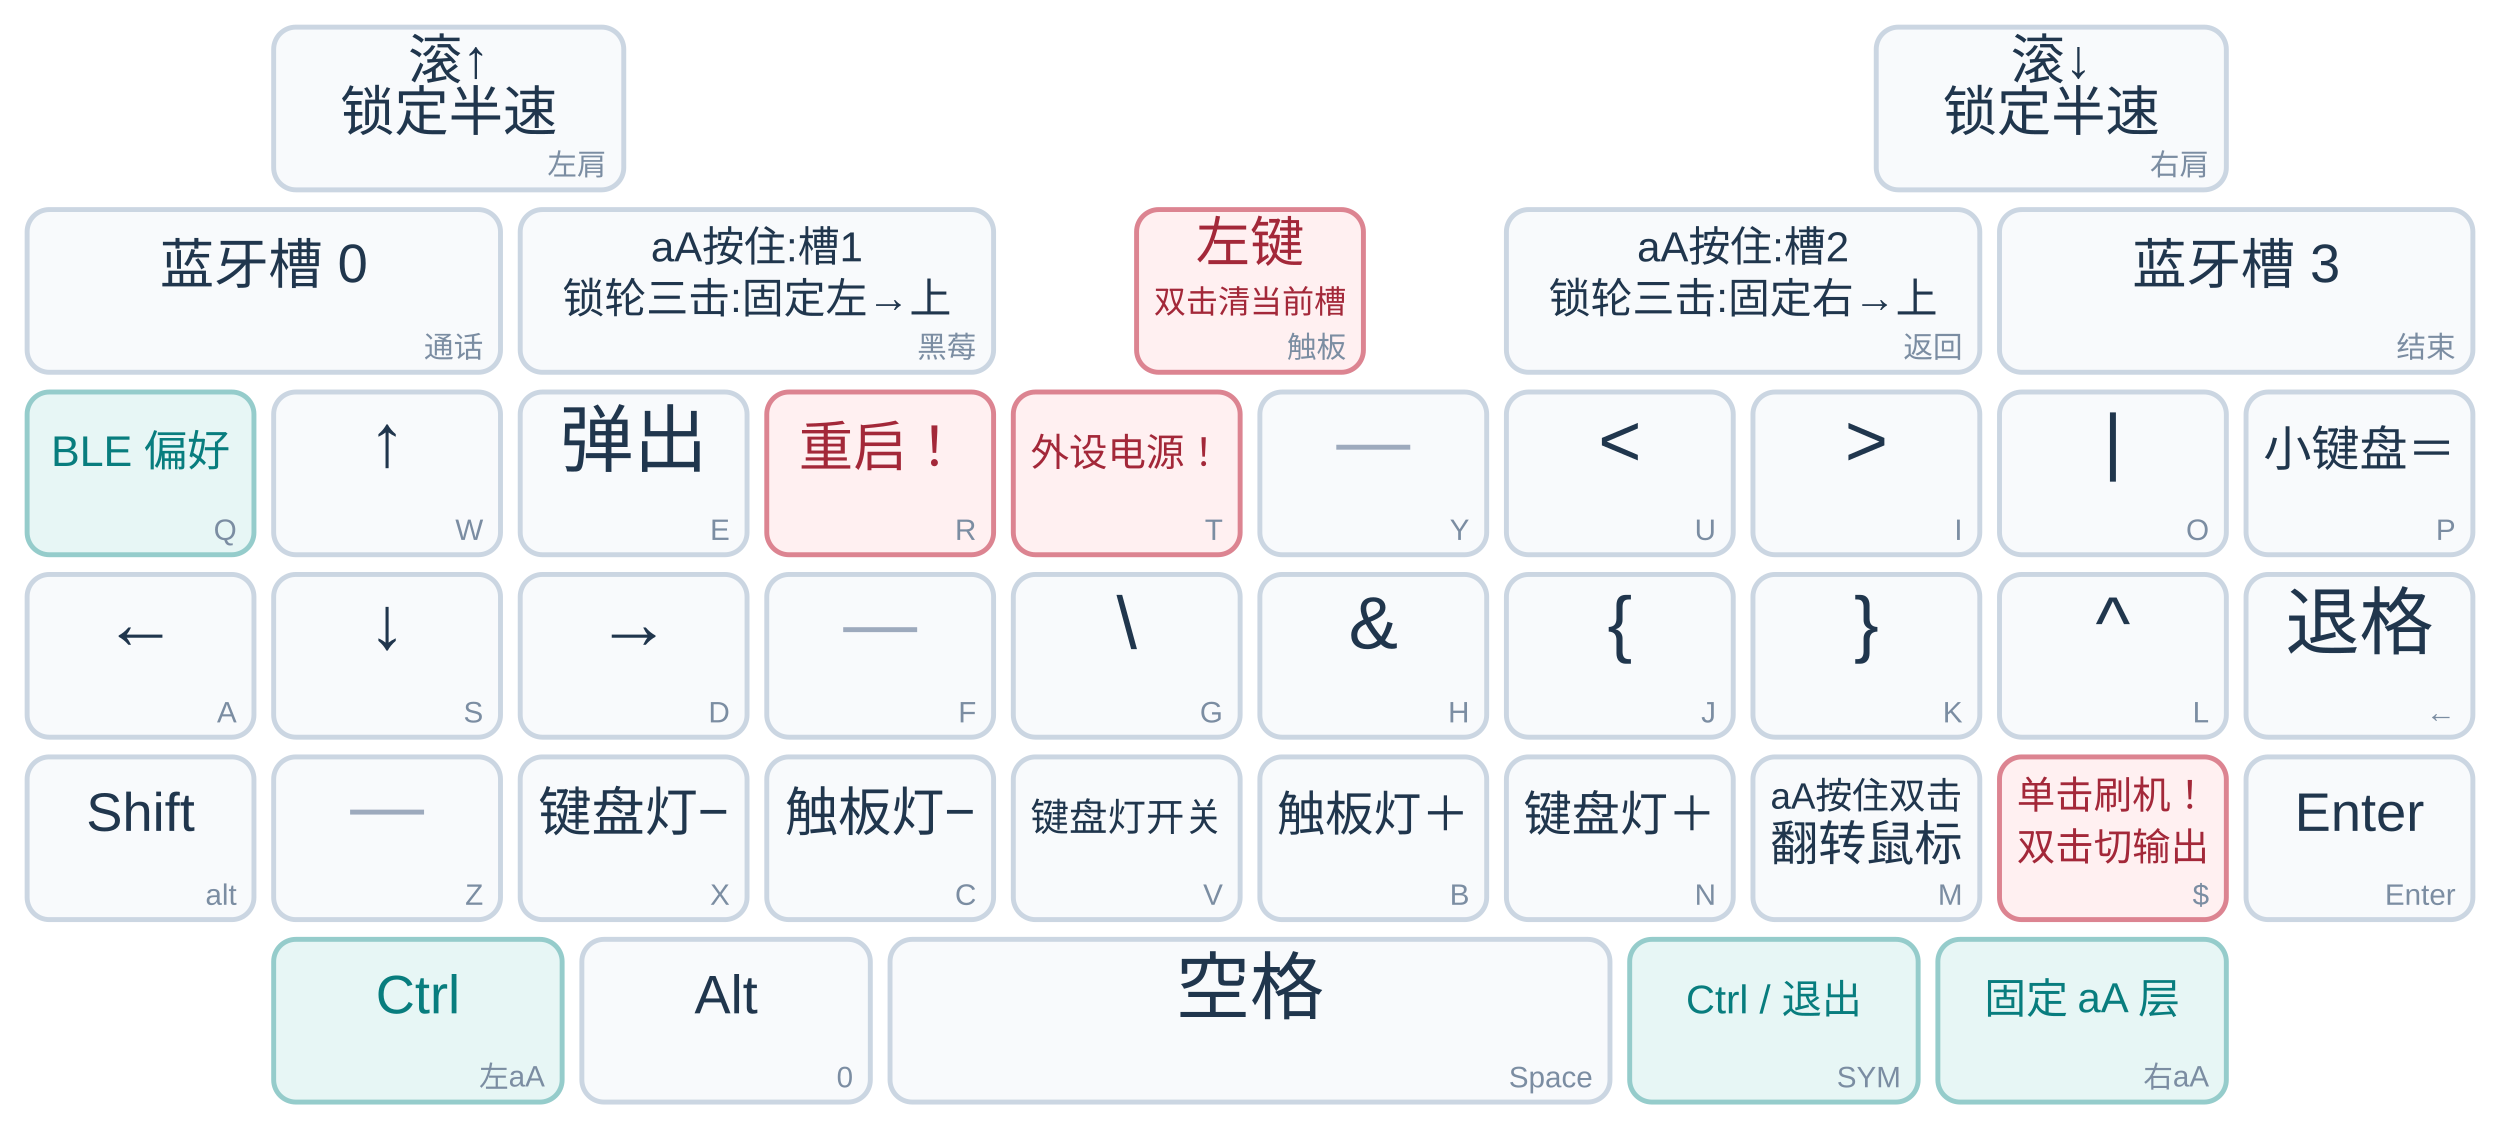
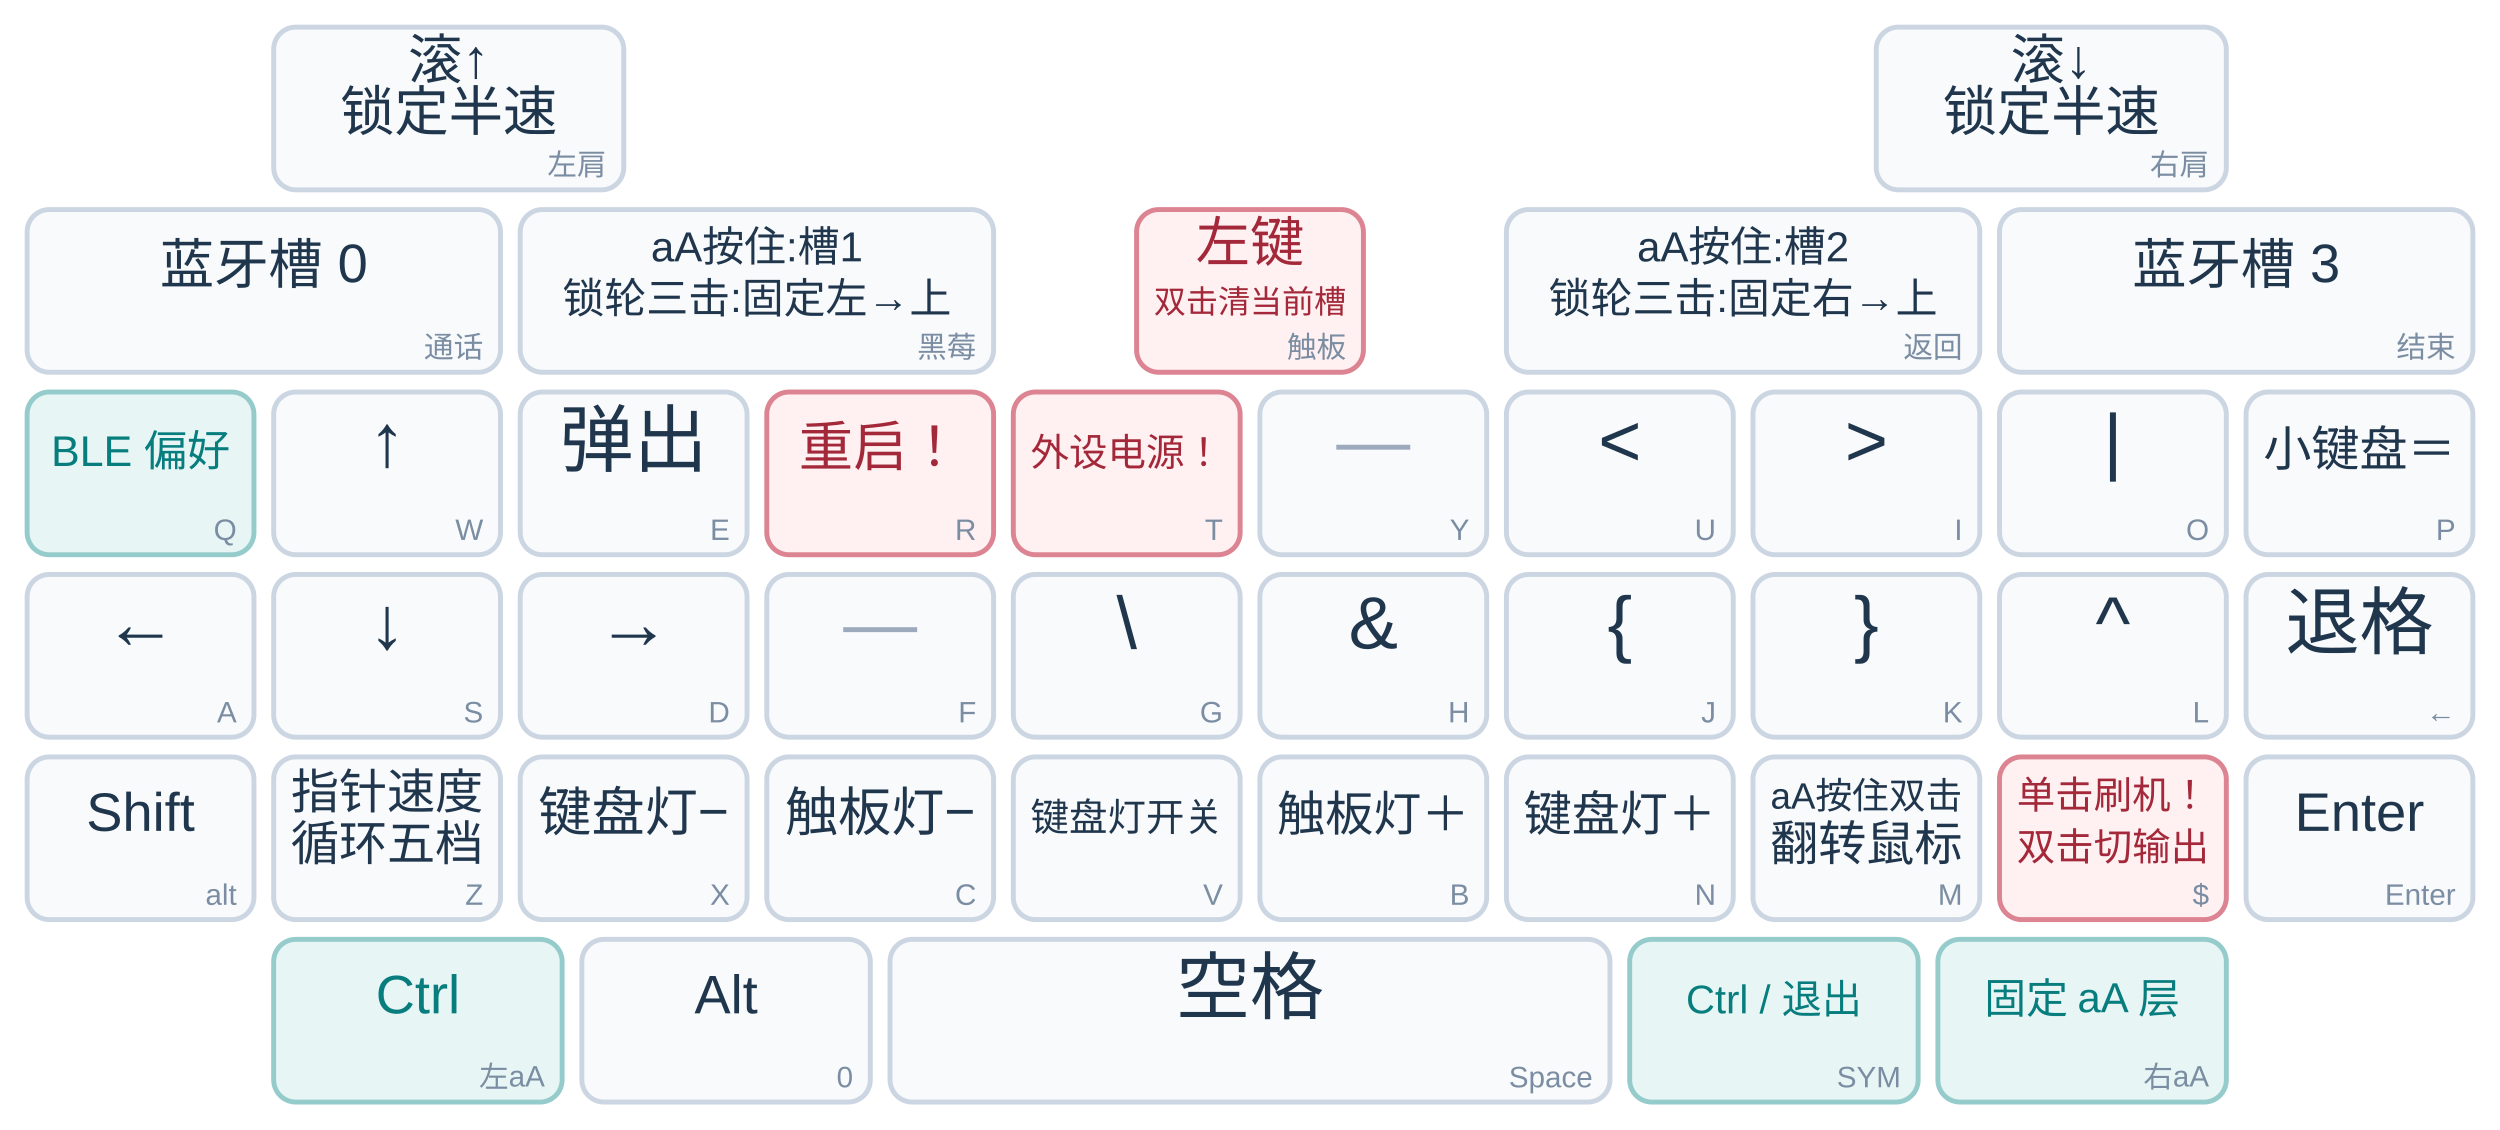
<svg xmlns="http://www.w3.org/2000/svg" viewBox="-7 -7 1014 458" role="img" aria-label="upper complete keymap">
  <g data-key="0" data-binding="&amp;aa_scroll_shoulder SCRL_UP">
    <rect x="104" y="4.0" width="142" height="66.0" rx="9" fill="#f8fafc" stroke="#cbd6e2" stroke-width="2" />
    <text x="175.0" y="25.0" text-anchor="middle" font-size="22" fill="#20364d" font-family="ManualHan,Arial,sans-serif">滚↑</text>
    <text x="175.0" y="46.0" text-anchor="middle" font-size="22" fill="#20364d" font-family="ManualHan,Arial,sans-serif">锁定半速</text>
    <text x="239" y="64.0" text-anchor="end" font-size="12" fill="#7b8da2" font-family="ManualHan,Arial,sans-serif">左肩</text>
  </g>
  <g data-key="1" data-binding="&amp;aa_scroll_shoulder SCRL_DOWN">
    <rect x="754" y="4.0" width="142" height="66.0" rx="9" fill="#f8fafc" stroke="#cbd6e2" stroke-width="2" />
    <text x="825.0" y="25.0" text-anchor="middle" font-size="22" fill="#20364d" font-family="ManualHan,Arial,sans-serif">滚↓</text>
    <text x="825.0" y="46.0" text-anchor="middle" font-size="22" fill="#20364d" font-family="ManualHan,Arial,sans-serif">锁定半速</text>
    <text x="889" y="64.0" text-anchor="end" font-size="12" fill="#7b8da2" font-family="ManualHan,Arial,sans-serif">右肩</text>
  </g>
  <g data-key="2" data-binding="&amp;bt BT_SEL 0">
    <rect x="4" y="78.0" width="192" height="66.0" rx="9" fill="#f8fafc" stroke="#cbd6e2" stroke-width="2" />
    <text x="100.0" y="108.0" text-anchor="middle" font-size="22" fill="#20364d" font-family="ManualHan,Arial,sans-serif">蓝牙槽 0</text>
    <text x="189" y="138.0" text-anchor="end" font-size="12" fill="#7b8da2" font-family="ManualHan,Arial,sans-serif">通话</text>
  </g>
  <g data-key="3" data-binding="&amp;aa_scroll_gesture_key">
    <rect x="204" y="78.0" width="192" height="66.0" rx="9" fill="#f8fafc" stroke="#cbd6e2" stroke-width="2" />
    <text x="300.0" y="99.0" text-anchor="middle" font-size="17" fill="#20364d" font-family="ManualHan,Arial,sans-serif">aA按住:槽1</text>
    <text x="300.0" y="120.0" text-anchor="middle" font-size="17" fill="#20364d" font-family="ManualHan,Arial,sans-serif">锁轮三击:固定左→上</text>
    <text x="389" y="138.0" text-anchor="end" font-size="12" fill="#7b8da2" font-family="ManualHan,Arial,sans-serif">黑莓</text>
  </g>
  <g data-key="4" data-binding="&amp;td0">
    <rect x="454" y="78.0" width="92" height="66.0" rx="9" fill="#fff0f1" stroke="#dc8491" stroke-width="2" />
    <text x="500.0" y="99.0" text-anchor="middle" font-size="22" fill="#a32839" font-family="ManualHan,Arial,sans-serif">左键</text>
    <text x="500.0" y="120.0" text-anchor="middle" font-size="13.0" fill="#a32839" font-family="ManualHan,Arial,sans-serif">双击清当前槽</text>
    <text x="539" y="138.0" text-anchor="end" font-size="12" fill="#7b8da2" font-family="ManualHan,Arial,sans-serif">触板</text>
  </g>
  <g data-key="5" data-binding="&amp;aa_scroll_gesture_key">
    <rect x="604" y="78.0" width="192" height="66.0" rx="9" fill="#f8fafc" stroke="#cbd6e2" stroke-width="2" />
    <text x="700.0" y="99.0" text-anchor="middle" font-size="17" fill="#20364d" font-family="ManualHan,Arial,sans-serif">aA按住:槽2</text>
    <text x="700.0" y="120.0" text-anchor="middle" font-size="17" fill="#20364d" font-family="ManualHan,Arial,sans-serif">锁轮三击:固定右→上</text>
    <text x="789" y="138.0" text-anchor="end" font-size="12" fill="#7b8da2" font-family="ManualHan,Arial,sans-serif">返回</text>
  </g>
  <g data-key="6" data-binding="&amp;bt BT_SEL 3">
    <rect x="804" y="78.0" width="192" height="66.0" rx="9" fill="#f8fafc" stroke="#cbd6e2" stroke-width="2" />
    <text x="900.0" y="108.0" text-anchor="middle" font-size="22" fill="#20364d" font-family="ManualHan,Arial,sans-serif">蓝牙槽 3</text>
    <text x="989" y="138.0" text-anchor="end" font-size="12" fill="#7b8da2" font-family="ManualHan,Arial,sans-serif">结束</text>
  </g>
  <g data-key="7" data-binding="&amp;out OUT_BLE">
    <rect x="4" y="152.0" width="92" height="66.0" rx="9" fill="#e7f6f5" stroke="#95cccb" stroke-width="2" />
    <text x="50.0" y="182.0" text-anchor="middle" font-size="17.41" fill="#087d7e" font-family="ManualHan,Arial,sans-serif">BLE 偏好</text>
    <text x="89" y="212.0" text-anchor="end" font-size="12" fill="#7b8da2" font-family="ManualHan,Arial,sans-serif">Q</text>
  </g>
  <g data-key="8" data-binding="&amp;kp UP">
    <rect x="104" y="152.0" width="92" height="66.0" rx="9" fill="#f8fafc" stroke="#cbd6e2" stroke-width="2" />
    <text x="150.0" y="182.0" text-anchor="middle" font-size="30" fill="#20364d" font-family="ManualHan,Arial,sans-serif">↑</text>
    <text x="189" y="212.0" text-anchor="end" font-size="12" fill="#7b8da2" font-family="ManualHan,Arial,sans-serif">W</text>
  </g>
  <g data-key="9" data-binding="&amp;kp C_EJECT">
    <rect x="204" y="152.0" width="92" height="66.0" rx="9" fill="#f8fafc" stroke="#cbd6e2" stroke-width="2" />
    <text x="250.0" y="182.0" text-anchor="middle" font-size="30" fill="#20364d" font-family="ManualHan,Arial,sans-serif">弹出</text>
    <text x="289" y="212.0" text-anchor="end" font-size="12" fill="#7b8da2" font-family="ManualHan,Arial,sans-serif">E</text>
  </g>
  <g data-key="10" data-binding="&amp;sys_reset">
    <rect x="304" y="152.0" width="92" height="66.0" rx="9" fill="#fff0f1" stroke="#dc8491" stroke-width="2" />
    <text x="350.0" y="182.0" text-anchor="middle" font-size="22" fill="#a32839" font-family="ManualHan,Arial,sans-serif">重启！</text>
    <text x="389" y="212.0" text-anchor="end" font-size="12" fill="#7b8da2" font-family="ManualHan,Arial,sans-serif">R</text>
  </g>
  <g data-key="11" data-binding="&amp;ext_power EP_TOG">
    <rect x="404" y="152.0" width="92" height="66.0" rx="9" fill="#fff0f1" stroke="#dc8491" stroke-width="2" />
    <text x="450.0" y="182.0" text-anchor="middle" font-size="15.6" fill="#a32839" font-family="ManualHan,Arial,sans-serif">外设电源！</text>
    <text x="489" y="212.0" text-anchor="end" font-size="12" fill="#7b8da2" font-family="ManualHan,Arial,sans-serif">T</text>
  </g>
  <g data-key="12" data-binding="&amp;none">
    <rect x="504" y="152.0" width="92" height="66.0" rx="9" fill="#f8fafc" stroke="#cbd6e2" stroke-width="2" />
    <text x="550.0" y="182.0" text-anchor="middle" font-size="30" fill="#9daabd" font-family="ManualHan,Arial,sans-serif">—</text>
    <text x="589" y="212.0" text-anchor="end" font-size="12" fill="#7b8da2" font-family="ManualHan,Arial,sans-serif">Y</text>
  </g>
  <g data-key="13" data-binding="&amp;kp LT">
    <rect x="604" y="152.0" width="92" height="66.0" rx="9" fill="#f8fafc" stroke="#cbd6e2" stroke-width="2" />
    <text x="650.0" y="182.0" text-anchor="middle" font-size="30" fill="#20364d" font-family="ManualHan,Arial,sans-serif">&lt;</text>
    <text x="689" y="212.0" text-anchor="end" font-size="12" fill="#7b8da2" font-family="ManualHan,Arial,sans-serif">U</text>
  </g>
  <g data-key="14" data-binding="&amp;kp GT">
    <rect x="704" y="152.0" width="92" height="66.0" rx="9" fill="#f8fafc" stroke="#cbd6e2" stroke-width="2" />
    <text x="750.0" y="182.0" text-anchor="middle" font-size="30" fill="#20364d" font-family="ManualHan,Arial,sans-serif">&gt;</text>
    <text x="789" y="212.0" text-anchor="end" font-size="12" fill="#7b8da2" font-family="ManualHan,Arial,sans-serif">I</text>
  </g>
  <g data-key="15" data-binding="&amp;kp PIPE">
    <rect x="804" y="152.0" width="92" height="66.0" rx="9" fill="#f8fafc" stroke="#cbd6e2" stroke-width="2" />
    <text x="850.0" y="182.0" text-anchor="middle" font-size="30" fill="#20364d" font-family="ManualHan,Arial,sans-serif">|</text>
    <text x="889" y="212.0" text-anchor="end" font-size="12" fill="#7b8da2" font-family="ManualHan,Arial,sans-serif">O</text>
  </g>
  <g data-key="16" data-binding="&amp;kp KP_EQUAL">
    <rect x="904" y="152.0" width="92" height="66.0" rx="9" fill="#f8fafc" stroke="#cbd6e2" stroke-width="2" />
    <text x="950.0" y="182.0" text-anchor="middle" font-size="19.5" fill="#20364d" font-family="ManualHan,Arial,sans-serif">小键盘＝</text>
    <text x="989" y="212.0" text-anchor="end" font-size="12" fill="#7b8da2" font-family="ManualHan,Arial,sans-serif">P</text>
  </g>
  <g data-key="17" data-binding="&amp;kp LEFT">
    <rect x="4" y="226.0" width="92" height="66.0" rx="9" fill="#f8fafc" stroke="#cbd6e2" stroke-width="2" />
    <text x="50.0" y="256.0" text-anchor="middle" font-size="30" fill="#20364d" font-family="ManualHan,Arial,sans-serif">←</text>
    <text x="89" y="286.0" text-anchor="end" font-size="12" fill="#7b8da2" font-family="ManualHan,Arial,sans-serif">A</text>
  </g>
  <g data-key="18" data-binding="&amp;kp DOWN">
    <rect x="104" y="226.0" width="92" height="66.0" rx="9" fill="#f8fafc" stroke="#cbd6e2" stroke-width="2" />
    <text x="150.0" y="256.0" text-anchor="middle" font-size="30" fill="#20364d" font-family="ManualHan,Arial,sans-serif">↓</text>
    <text x="189" y="286.0" text-anchor="end" font-size="12" fill="#7b8da2" font-family="ManualHan,Arial,sans-serif">S</text>
  </g>
  <g data-key="19" data-binding="&amp;kp RIGHT">
    <rect x="204" y="226.0" width="92" height="66.0" rx="9" fill="#f8fafc" stroke="#cbd6e2" stroke-width="2" />
    <text x="250.0" y="256.0" text-anchor="middle" font-size="30" fill="#20364d" font-family="ManualHan,Arial,sans-serif">→</text>
    <text x="289" y="286.0" text-anchor="end" font-size="12" fill="#7b8da2" font-family="ManualHan,Arial,sans-serif">D</text>
  </g>
  <g data-key="20" data-binding="&amp;none">
    <rect x="304" y="226.0" width="92" height="66.0" rx="9" fill="#f8fafc" stroke="#cbd6e2" stroke-width="2" />
    <text x="350.0" y="256.0" text-anchor="middle" font-size="30" fill="#9daabd" font-family="ManualHan,Arial,sans-serif">—</text>
    <text x="389" y="286.0" text-anchor="end" font-size="12" fill="#7b8da2" font-family="ManualHan,Arial,sans-serif">F</text>
  </g>
  <g data-key="21" data-binding="&amp;kp BSLH">
    <rect x="404" y="226.0" width="92" height="66.0" rx="9" fill="#f8fafc" stroke="#cbd6e2" stroke-width="2" />
    <text x="450.0" y="256.0" text-anchor="middle" font-size="30" fill="#20364d" font-family="ManualHan,Arial,sans-serif">\</text>
    <text x="489" y="286.0" text-anchor="end" font-size="12" fill="#7b8da2" font-family="ManualHan,Arial,sans-serif">G</text>
  </g>
  <g data-key="22" data-binding="&amp;kp AMPS">
    <rect x="504" y="226.0" width="92" height="66.0" rx="9" fill="#f8fafc" stroke="#cbd6e2" stroke-width="2" />
    <text x="550.0" y="256.0" text-anchor="middle" font-size="30" fill="#20364d" font-family="ManualHan,Arial,sans-serif">&amp;</text>
    <text x="589" y="286.0" text-anchor="end" font-size="12" fill="#7b8da2" font-family="ManualHan,Arial,sans-serif">H</text>
  </g>
  <g data-key="23" data-binding="&amp;kp LBRC">
    <rect x="604" y="226.0" width="92" height="66.0" rx="9" fill="#f8fafc" stroke="#cbd6e2" stroke-width="2" />
    <text x="650.0" y="256.0" text-anchor="middle" font-size="30" fill="#20364d" font-family="ManualHan,Arial,sans-serif">{</text>
    <text x="689" y="286.0" text-anchor="end" font-size="12" fill="#7b8da2" font-family="ManualHan,Arial,sans-serif">J</text>
  </g>
  <g data-key="24" data-binding="&amp;kp RBRC">
    <rect x="704" y="226.0" width="92" height="66.0" rx="9" fill="#f8fafc" stroke="#cbd6e2" stroke-width="2" />
    <text x="750.0" y="256.0" text-anchor="middle" font-size="30" fill="#20364d" font-family="ManualHan,Arial,sans-serif">}</text>
    <text x="789" y="286.0" text-anchor="end" font-size="12" fill="#7b8da2" font-family="ManualHan,Arial,sans-serif">K</text>
  </g>
  <g data-key="25" data-binding="&amp;kp CARET">
    <rect x="804" y="226.0" width="92" height="66.0" rx="9" fill="#f8fafc" stroke="#cbd6e2" stroke-width="2" />
    <text x="850.0" y="256.0" text-anchor="middle" font-size="30" fill="#20364d" font-family="ManualHan,Arial,sans-serif">^</text>
    <text x="889" y="286.0" text-anchor="end" font-size="12" fill="#7b8da2" font-family="ManualHan,Arial,sans-serif">L</text>
  </g>
  <g data-key="26" data-binding="&amp;kp BSPC">
    <rect x="904" y="226.0" width="92" height="66.0" rx="9" fill="#f8fafc" stroke="#cbd6e2" stroke-width="2" />
    <text x="950.0" y="256.0" text-anchor="middle" font-size="30" fill="#20364d" font-family="ManualHan,Arial,sans-serif">退格</text>
    <text x="989" y="286.0" text-anchor="end" font-size="12" fill="#7b8da2" font-family="ManualHan,Arial,sans-serif">←</text>
  </g>
  <g data-key="27" data-binding="&amp;kp LSHFT">
    <rect x="4" y="300.0" width="92" height="66.0" rx="9" fill="#f8fafc" stroke="#cbd6e2" stroke-width="2" />
    <text x="50.0" y="330.0" text-anchor="middle" font-size="22" fill="#20364d" font-family="ManualHan,Arial,sans-serif">Shift</text>
    <text x="89" y="360.0" text-anchor="end" font-size="12" fill="#7b8da2" font-family="ManualHan,Arial,sans-serif">alt</text>
  </g>
-   <g data-key="28" data-binding="&amp;none">
+   <g data-key="28" data-binding="&amp;cursor_speed">
    <rect x="104" y="300.0" width="92" height="66.0" rx="9" fill="#f8fafc" stroke="#cbd6e2" stroke-width="2" />
-     <text x="150.0" y="330.0" text-anchor="middle" font-size="30" fill="#9daabd" font-family="ManualHan,Arial,sans-serif">—</text>
+     <text x="150.0" y="321.0" text-anchor="middle" font-size="19.5" fill="#20364d" font-family="ManualHan,Arial,sans-serif">指针速度</text>
+     <text x="150.0" y="342.0" text-anchor="middle" font-size="19.5" fill="#20364d" font-family="ManualHan,Arial,sans-serif">循环五档</text>
    <text x="189" y="360.0" text-anchor="end" font-size="12" fill="#7b8da2" font-family="ManualHan,Arial,sans-serif">Z</text>
  </g>
  <g data-key="29" data-binding="&amp;rgb_ug RGB_BRD">
    <rect x="204" y="300.0" width="92" height="66.0" rx="9" fill="#f8fafc" stroke="#cbd6e2" stroke-width="2" />
    <text x="250.0" y="330.0" text-anchor="middle" font-size="21.55" fill="#20364d" font-family="ManualHan,Arial,sans-serif">键盘灯−</text>
    <text x="289" y="360.0" text-anchor="end" font-size="12" fill="#7b8da2" font-family="ManualHan,Arial,sans-serif">X</text>
  </g>
  <g data-key="30" data-binding="&amp;bl BL_DEC">
    <rect x="304" y="300.0" width="92" height="66.0" rx="9" fill="#f8fafc" stroke="#cbd6e2" stroke-width="2" />
    <text x="350.0" y="330.0" text-anchor="middle" font-size="21.55" fill="#20364d" font-family="ManualHan,Arial,sans-serif">触板灯−</text>
    <text x="389" y="360.0" text-anchor="end" font-size="12" fill="#7b8da2" font-family="ManualHan,Arial,sans-serif">C</text>
  </g>
  <g data-key="31" data-binding="&amp;rgb_ug RGB_TOG">
    <rect x="404" y="300.0" width="92" height="66.0" rx="9" fill="#f8fafc" stroke="#cbd6e2" stroke-width="2" />
    <text x="450.0" y="330.0" text-anchor="middle" font-size="15.6" fill="#20364d" font-family="ManualHan,Arial,sans-serif">键盘灯开关</text>
    <text x="489" y="360.0" text-anchor="end" font-size="12" fill="#7b8da2" font-family="ManualHan,Arial,sans-serif">V</text>
  </g>
  <g data-key="32" data-binding="&amp;bl BL_INC">
    <rect x="504" y="300.0" width="92" height="66.0" rx="9" fill="#f8fafc" stroke="#cbd6e2" stroke-width="2" />
    <text x="550.0" y="330.0" text-anchor="middle" font-size="19.5" fill="#20364d" font-family="ManualHan,Arial,sans-serif">触板灯＋</text>
    <text x="589" y="360.0" text-anchor="end" font-size="12" fill="#7b8da2" font-family="ManualHan,Arial,sans-serif">B</text>
  </g>
  <g data-key="33" data-binding="&amp;rgb_ug RGB_BRI">
    <rect x="604" y="300.0" width="92" height="66.0" rx="9" fill="#f8fafc" stroke="#cbd6e2" stroke-width="2" />
    <text x="650.0" y="330.0" text-anchor="middle" font-size="19.5" fill="#20364d" font-family="ManualHan,Arial,sans-serif">键盘灯＋</text>
    <text x="689" y="360.0" text-anchor="end" font-size="12" fill="#7b8da2" font-family="ManualHan,Arial,sans-serif">N</text>
  </g>
  <g data-key="34" data-binding="&amp;aa_scroll_gesture_key">
    <rect x="704" y="300.0" width="92" height="66.0" rx="9" fill="#f8fafc" stroke="#cbd6e2" stroke-width="2" />
    <text x="750.0" y="321.0" text-anchor="middle" font-size="14.89" fill="#20364d" font-family="ManualHan,Arial,sans-serif">aA按住双击</text>
    <text x="750.0" y="342.0" text-anchor="middle" font-size="19.5" fill="#20364d" font-family="ManualHan,Arial,sans-serif">翻转鼠标</text>
    <text x="789" y="360.0" text-anchor="end" font-size="12" fill="#7b8da2" font-family="ManualHan,Arial,sans-serif">M</text>
  </g>
  <g data-key="35" data-binding="&amp;td_boot_out">
    <rect x="804" y="300.0" width="92" height="66.0" rx="9" fill="#fff0f1" stroke="#dc8491" stroke-width="2" />
    <text x="850.0" y="321.0" text-anchor="middle" font-size="15.6" fill="#a32839" font-family="ManualHan,Arial,sans-serif">单击刷机！</text>
    <text x="850.0" y="342.0" text-anchor="middle" font-size="15.6" fill="#a32839" font-family="ManualHan,Arial,sans-serif">双击切输出</text>
    <text x="889" y="360.0" text-anchor="end" font-size="12" fill="#7b8da2" font-family="ManualHan,Arial,sans-serif">$</text>
  </g>
  <g data-key="36" data-binding="&amp;kp ENTER">
    <rect x="904" y="300.0" width="92" height="66.0" rx="9" fill="#f8fafc" stroke="#cbd6e2" stroke-width="2" />
    <text x="950.0" y="330.0" text-anchor="middle" font-size="22" fill="#20364d" font-family="ManualHan,Arial,sans-serif">Enter</text>
    <text x="989" y="360.0" text-anchor="end" font-size="12" fill="#7b8da2" font-family="ManualHan,Arial,sans-serif">Enter</text>
  </g>
  <g data-key="37" data-binding="&amp;kp LCTRL">
    <rect x="104" y="374.0" width="117" height="66.0" rx="9" fill="#e7f6f5" stroke="#95cccb" stroke-width="2" />
    <text x="162.5" y="404.0" text-anchor="middle" font-size="22" fill="#087d7e" font-family="ManualHan,Arial,sans-serif">Ctrl</text>
    <text x="214" y="434.0" text-anchor="end" font-size="12" fill="#7b8da2" font-family="ManualHan,Arial,sans-serif">左aA</text>
  </g>
  <g data-key="38" data-binding="&amp;kp LALT">
    <rect x="229" y="374.0" width="117" height="66.0" rx="9" fill="#f8fafc" stroke="#cbd6e2" stroke-width="2" />
    <text x="287.5" y="404.0" text-anchor="middle" font-size="22" fill="#20364d" font-family="ManualHan,Arial,sans-serif">Alt</text>
    <text x="339" y="434.0" text-anchor="end" font-size="12" fill="#7b8da2" font-family="ManualHan,Arial,sans-serif">0</text>
  </g>
  <g data-key="39" data-binding="&amp;kp SPACE">
    <rect x="354" y="374.0" width="292" height="66.0" rx="9" fill="#f8fafc" stroke="#cbd6e2" stroke-width="2" />
    <text x="500.0" y="404.0" text-anchor="middle" font-size="30" fill="#20364d" font-family="ManualHan,Arial,sans-serif">空格</text>
    <text x="639" y="434.0" text-anchor="end" font-size="12" fill="#7b8da2" font-family="ManualHan,Arial,sans-serif">Space</text>
  </g>
  <g data-key="40" data-binding="&amp;aa_sym_ctrl">
    <rect x="654" y="374.0" width="117" height="66.0" rx="9" fill="#e7f6f5" stroke="#95cccb" stroke-width="2" />
    <text x="712.5" y="404.0" text-anchor="middle" font-size="16.25" fill="#087d7e" font-family="ManualHan,Arial,sans-serif">Ctrl / 退出</text>
    <text x="764" y="434.0" text-anchor="end" font-size="12" fill="#7b8da2" font-family="ManualHan,Arial,sans-serif">SYM</text>
  </g>
  <g data-key="41" data-binding="&amp;aa_layer 2">
    <rect x="779" y="374.0" width="117" height="66.0" rx="9" fill="#e7f6f5" stroke="#95cccb" stroke-width="2" />
    <text x="837.5" y="404.0" text-anchor="middle" font-size="17" fill="#087d7e" font-family="ManualHan,Arial,sans-serif">固定 aA 层</text>
    <text x="889" y="434.0" text-anchor="end" font-size="12" fill="#7b8da2" font-family="ManualHan,Arial,sans-serif">右aA</text>
  </g>
</svg>
